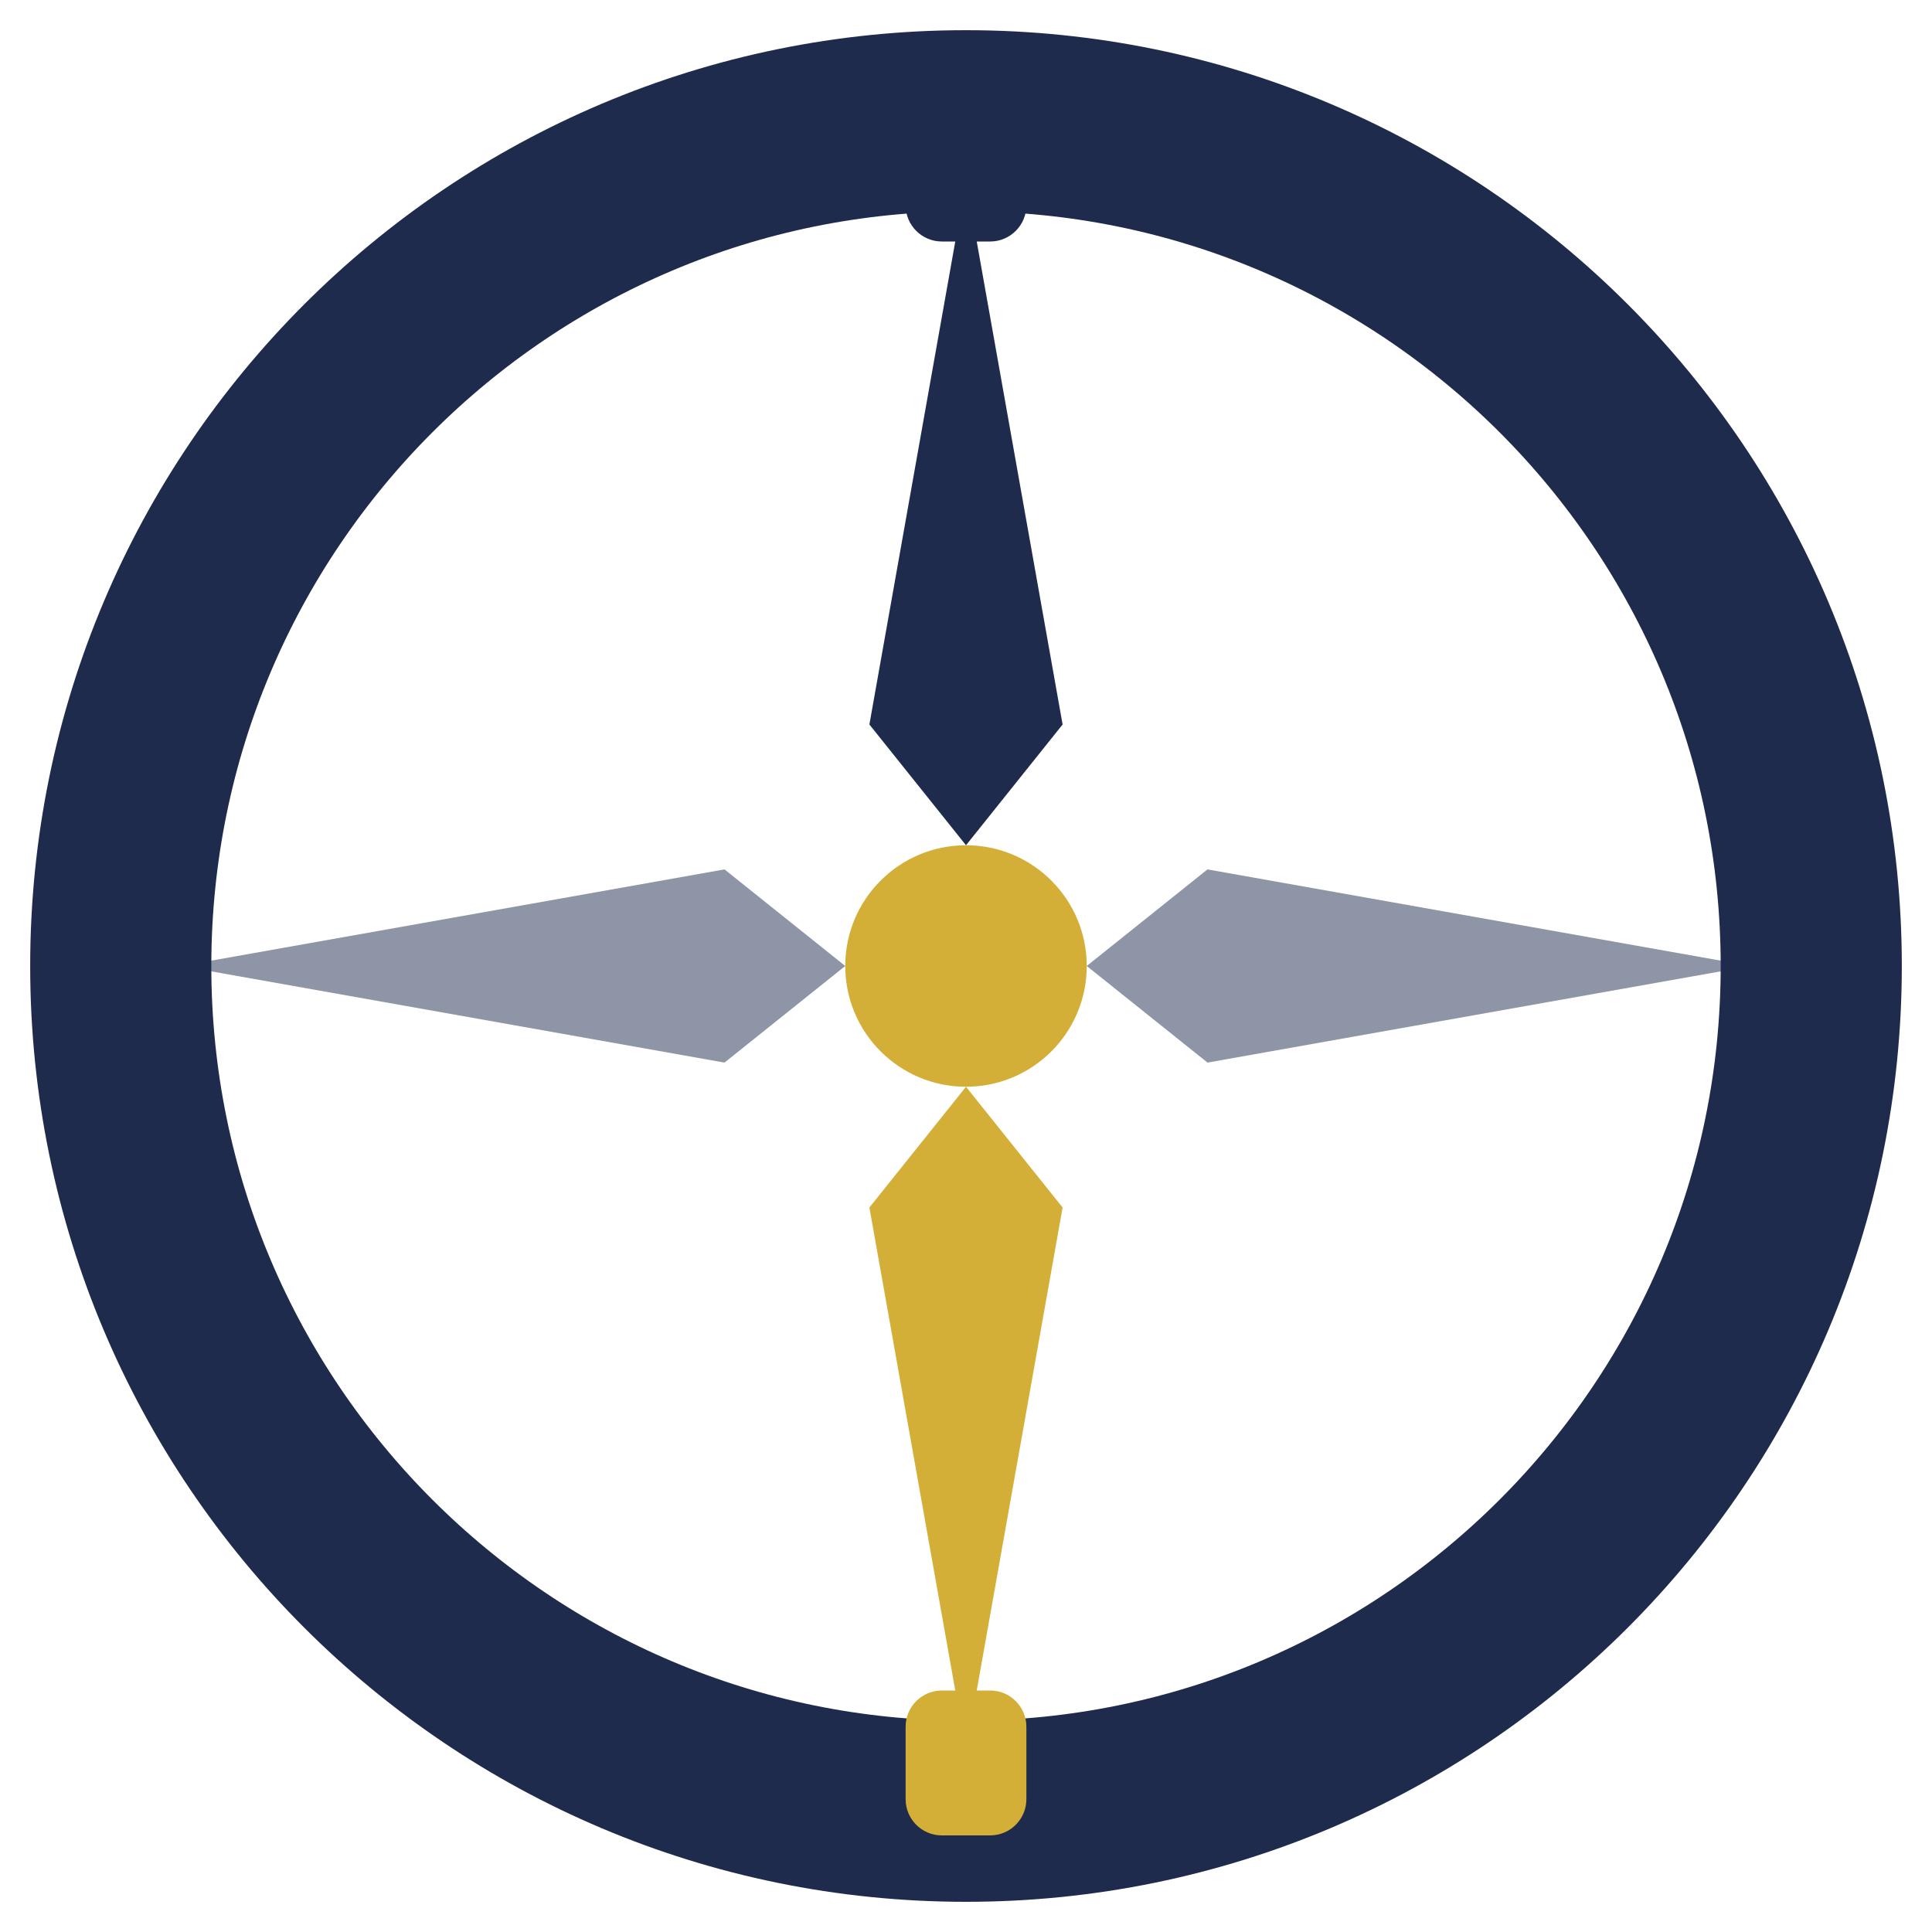
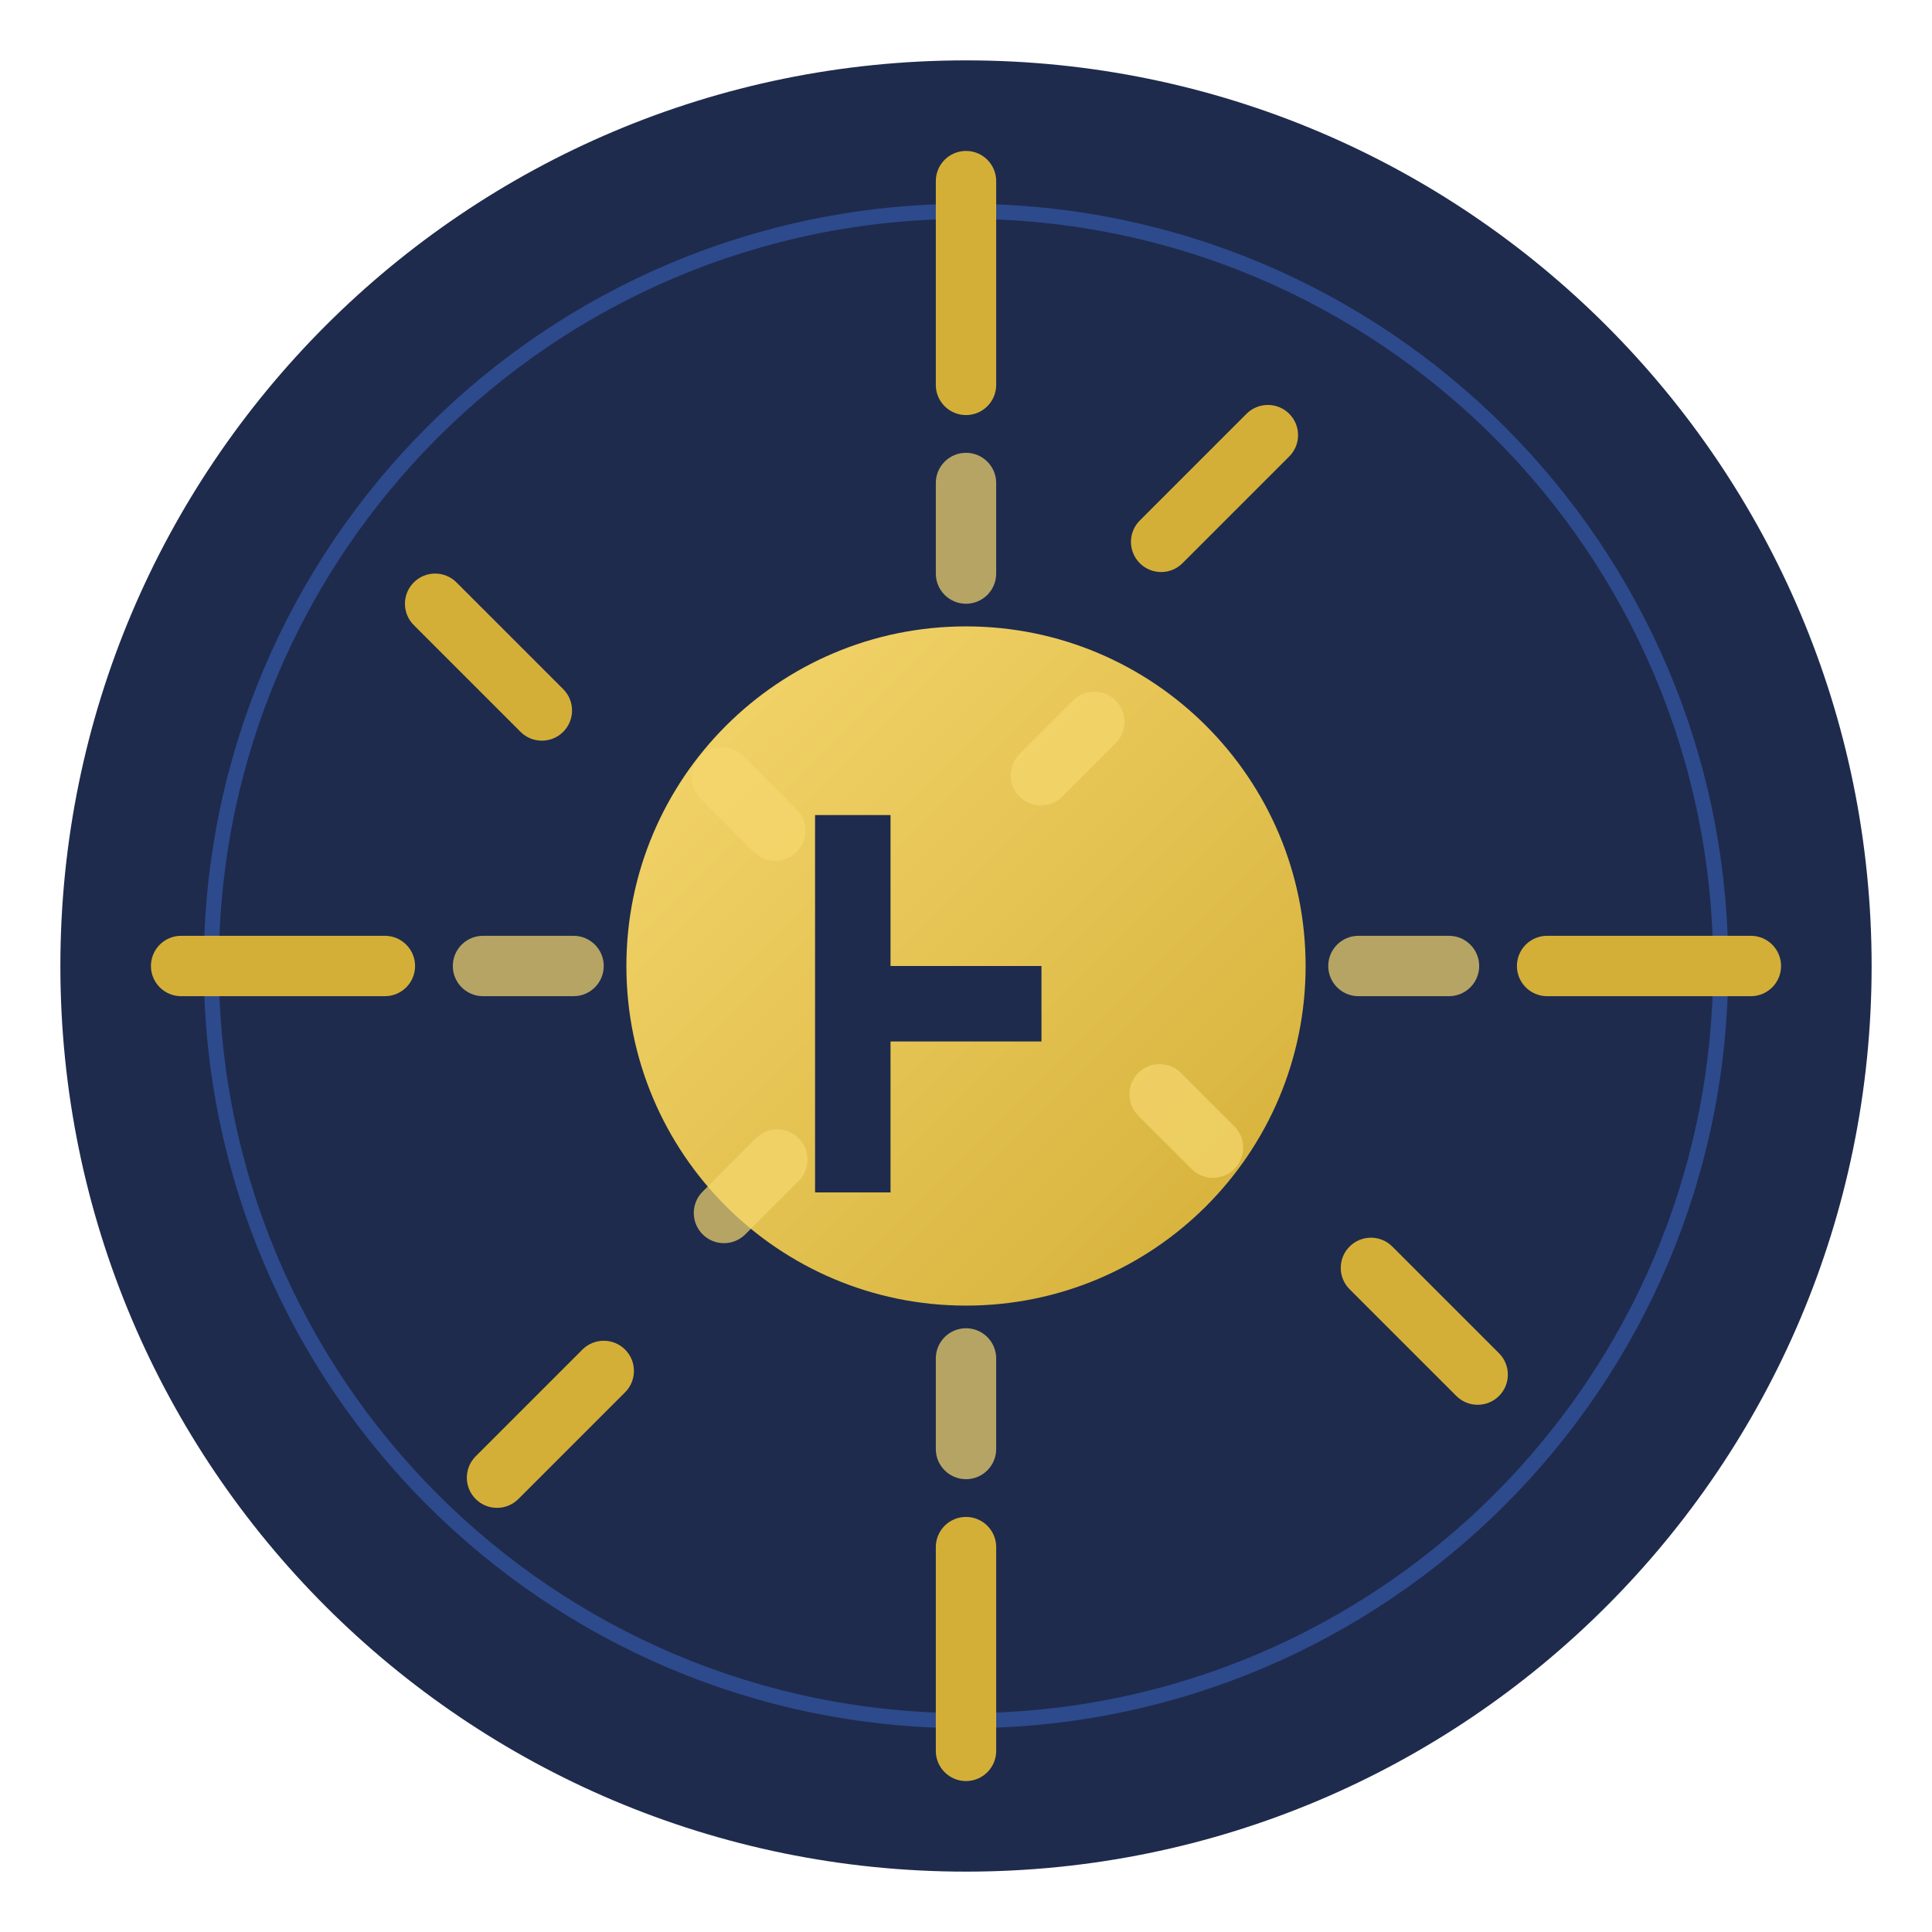
- <svg xmlns="http://www.w3.org/2000/svg" width="16" height="16" viewBox="0 0 16 16" fill="none">
-   <circle cx="8" cy="8" r="7" stroke="#1E2B4D" stroke-width="1.5" fill="none" />
-   <circle cx="8" cy="8" r="1" fill="#D4AF37" />
-   <polygon points="8,1.5 8.8,6 8,7 7.2,6" fill="#1E2B4D" />
-   <polygon points="8,14.5 7.2,10 8,9 8.8,10" fill="#D4AF37" />
-   <polygon points="1.5,8 6,7.2 7,8 6,8.8" fill="#1E2B4D" opacity="0.5" />
-   <polygon points="14.5,8 10,8.8 9,8 10,7.2" fill="#1E2B4D" opacity="0.5" />
-   <rect x="7.5" y="0.8" width="1" height="1.2" rx="0.3" fill="#1E2B4D" />
-   <rect x="7.5" y="14" width="1" height="1.2" rx="0.3" fill="#D4AF37" />
+ <svg xmlns="http://www.w3.org/2000/svg" width="256" height="256" viewBox="0 0 256 256" fill="none">
+   <circle cx="128" cy="128" r="120" fill="#1E2B4D" />
+   <circle cx="128" cy="128" r="100" fill="none" stroke="#2D4A8C" stroke-width="2" />
+   <circle cx="128" cy="128" r="45" fill="url(#goldGradient)" />
+   <g fill="#D4AF37">
+     <rect x="124" y="20" width="8" height="35" rx="4" />
+     <rect x="124" y="201" width="8" height="35" rx="4" />
+     <rect x="20" y="124" width="35" height="8" rx="4" />
+     <rect x="201" y="124" width="35" height="8" rx="4" />
+     <rect x="168" y="52" width="8" height="28" rx="4" transform="rotate(45 168 52)" />
+     <rect x="80" y="176" width="8" height="28" rx="4" transform="rotate(45 80 176)" />
+     <rect x="52" y="80" width="8" height="28" rx="4" transform="rotate(-45 52 80)" />
+     <rect x="176" y="168" width="8" height="28" rx="4" transform="rotate(-45 176 168)" />
+   </g>
+   <g fill="#F5D76E" opacity="0.7">
+     <rect x="124" y="60" width="8" height="20" rx="4" />
+     <rect x="124" y="176" width="8" height="20" rx="4" />
+     <rect x="60" y="124" width="20" height="8" rx="4" />
+     <rect x="176" y="124" width="20" height="8" rx="4" />
+     <rect x="145" y="90" width="8" height="18" rx="4" transform="rotate(45 145 90)" />
+     <rect x="103" y="148" width="8" height="18" rx="4" transform="rotate(45 103 148)" />
+     <rect x="90" y="103" width="8" height="18" rx="4" transform="rotate(-45 90 103)" />
+     <rect x="148" y="145" width="8" height="18" rx="4" transform="rotate(-45 148 145)" />
+   </g>
+   <path d="M108 108 H118 V128 H138 V138 H118 V158 H108 V108Z" fill="#1E2B4D" />
+   <defs>
+     <linearGradient id="goldGradient" x1="83" y1="83" x2="173" y2="173" gradientUnits="userSpaceOnUse">
+       <stop offset="0%" stop-color="#F5D76E" />
+       <stop offset="100%" stop-color="#D4AF37" />
+     </linearGradient>
+   </defs>
</svg>
